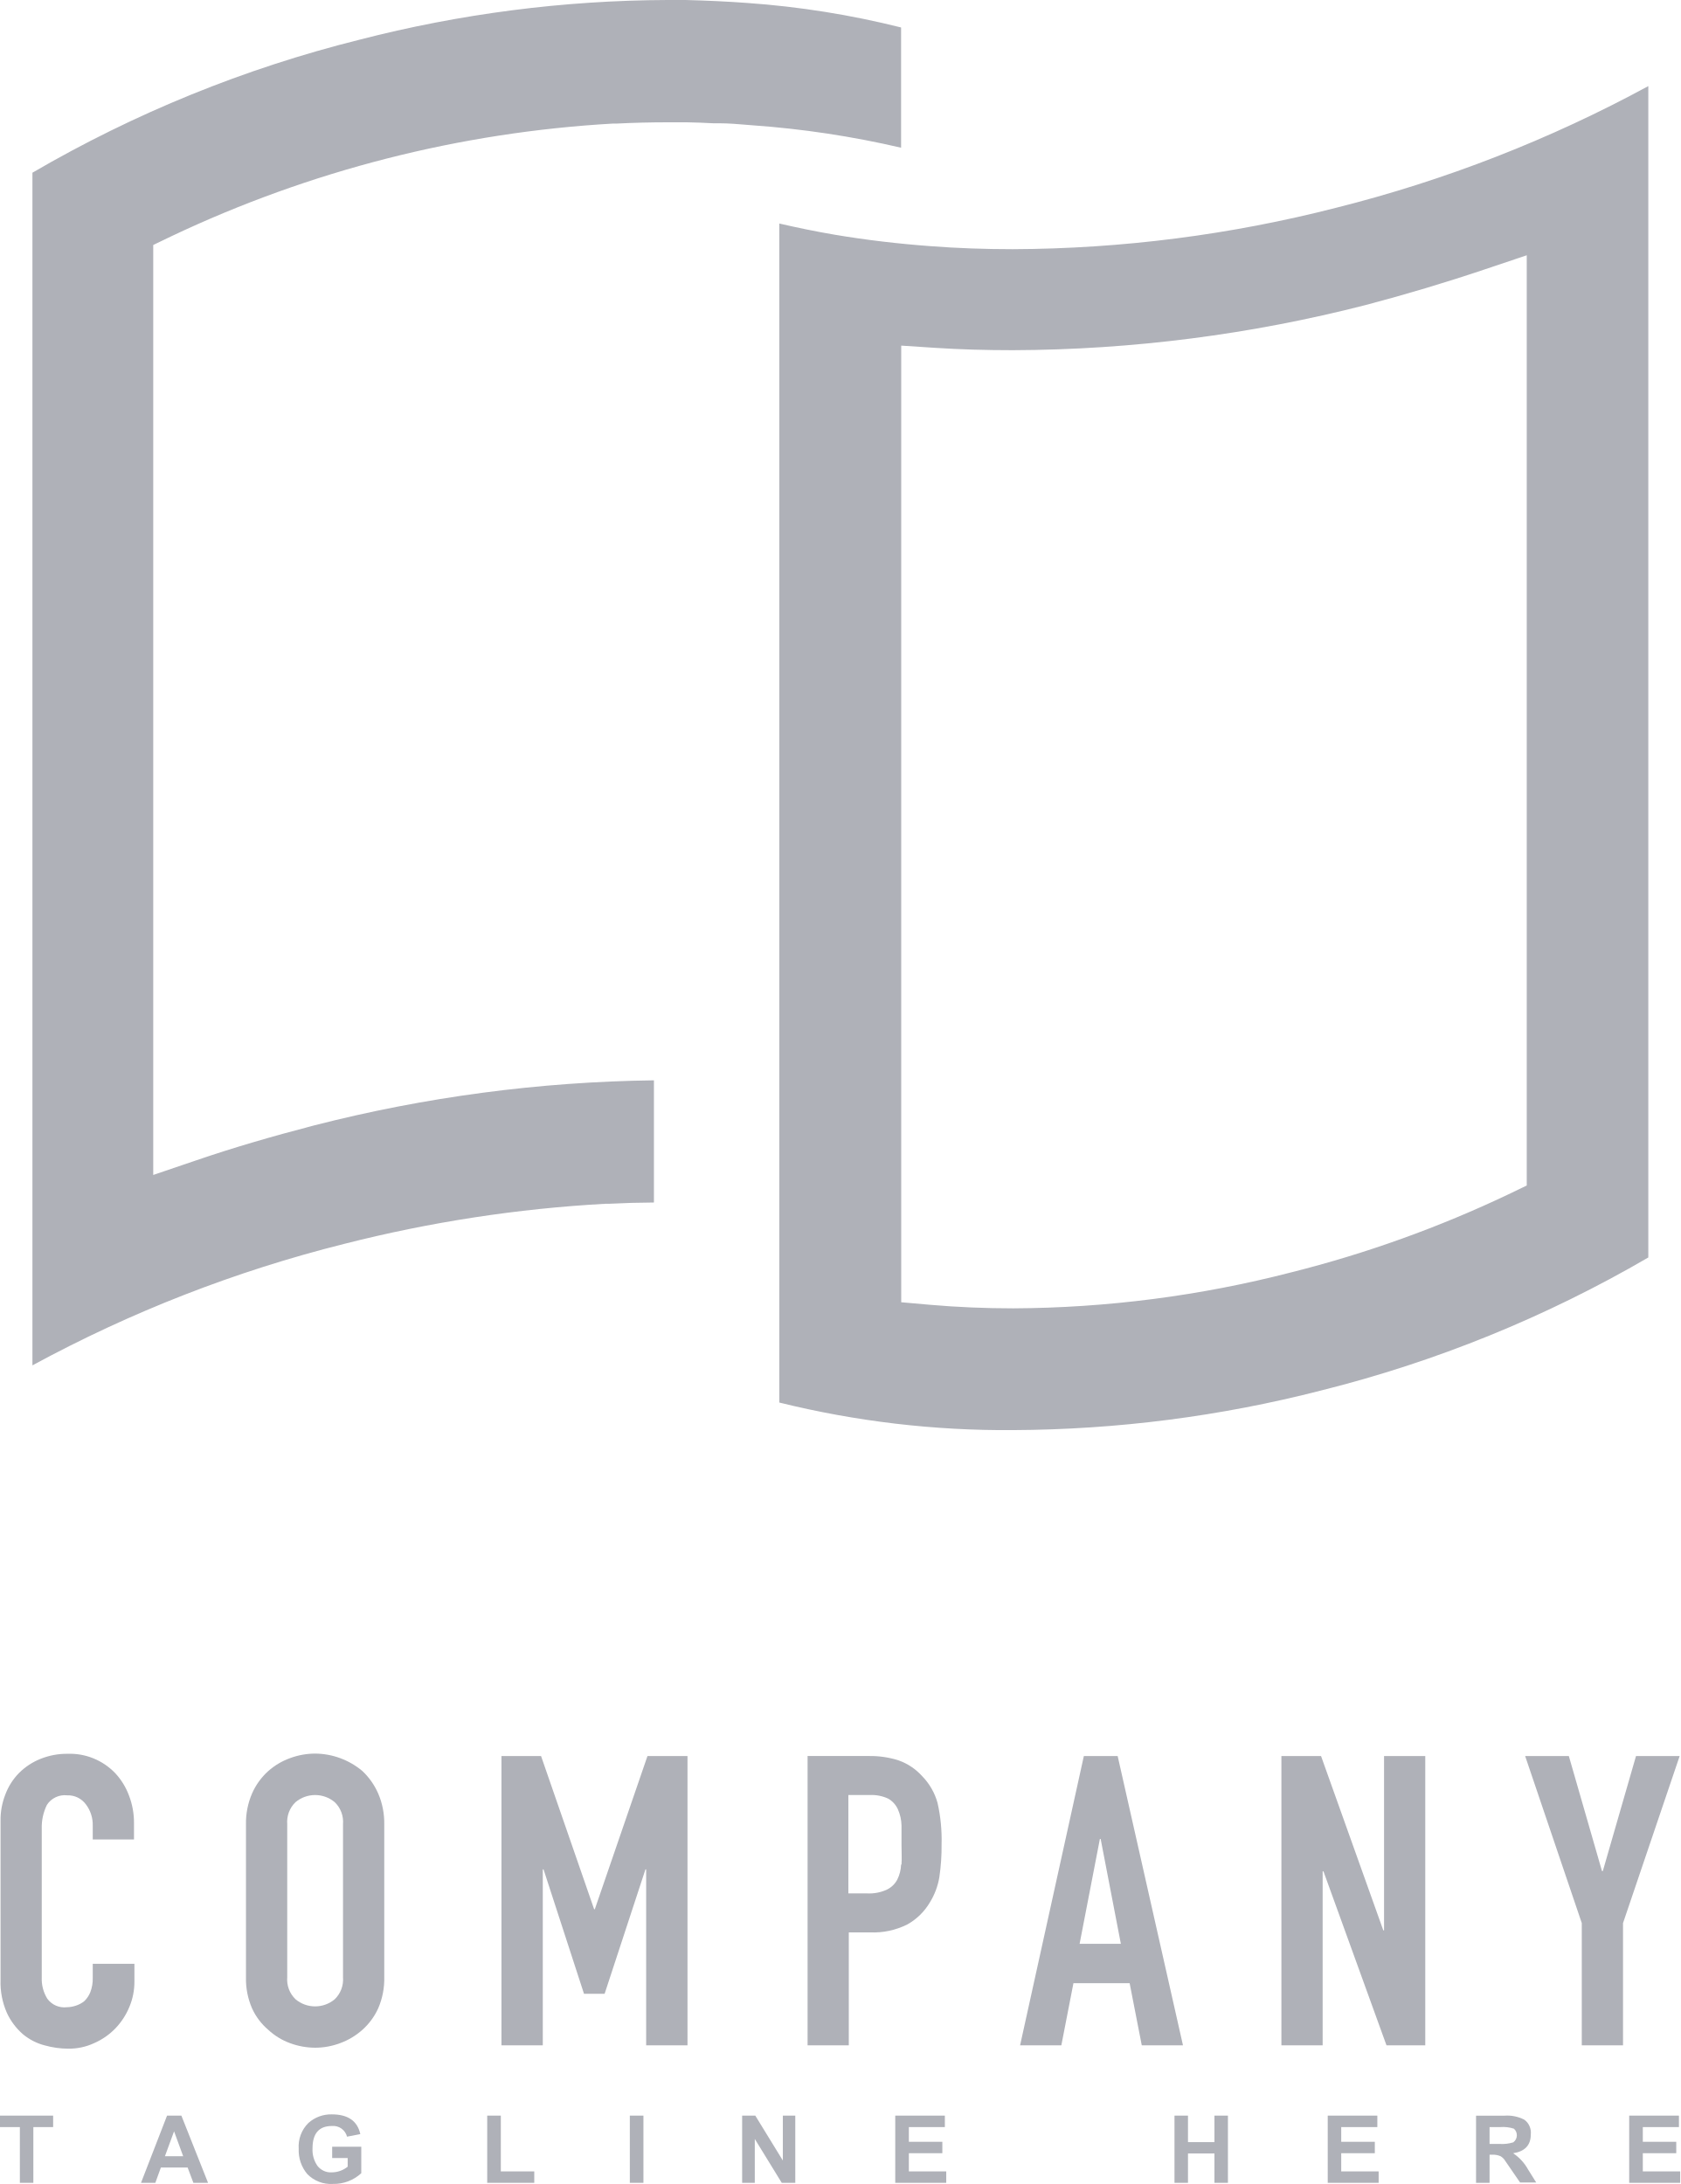
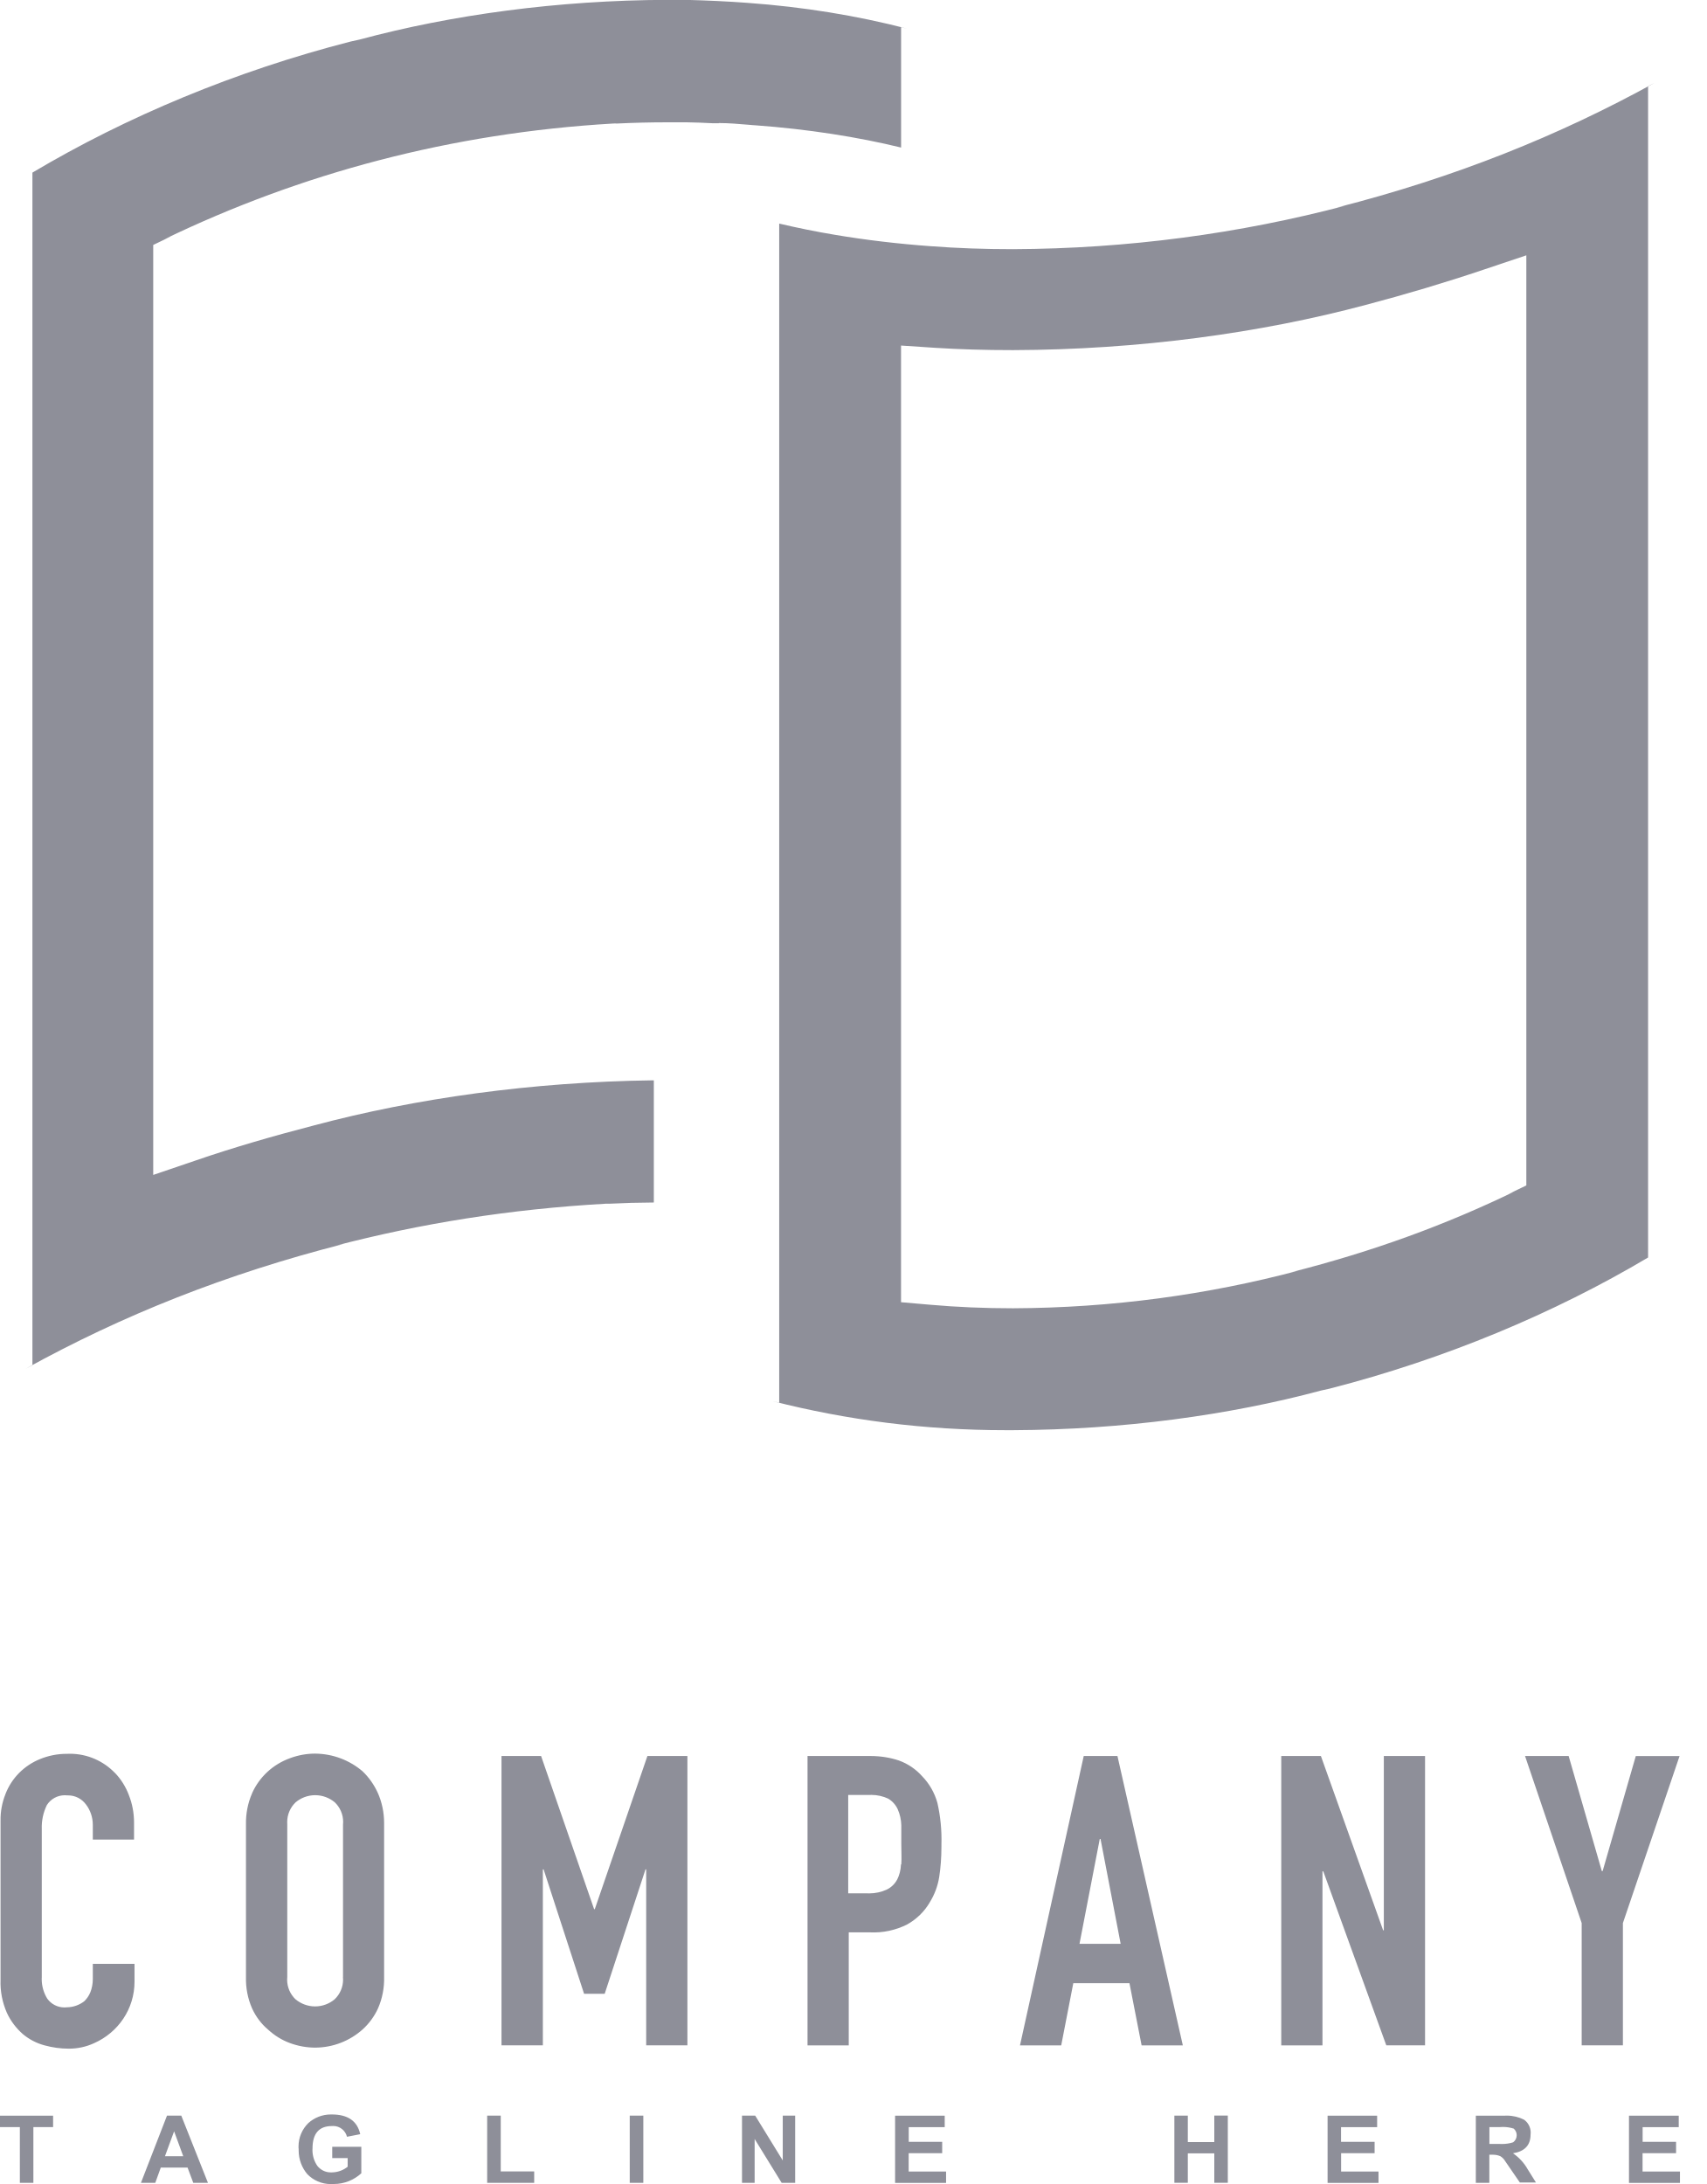
- <svg xmlns="http://www.w3.org/2000/svg" width="40" height="52" viewBox="0 0 40 52" fill="none">
-   <path fill-rule="evenodd" clip-rule="evenodd" d="M17.114 2.935H16.977C16.767 2.922 16.557 2.917 16.347 2.912H16.347H16.327H15.892C15.495 2.912 15.09 2.922 14.688 2.942C14.657 2.94 14.627 2.94 14.597 2.942C10.952 3.149 7.382 4.06 4.08 5.625L3.648 5.833V27.975L4.66 27.631C5.548 27.326 6.494 27.052 7.473 26.797C10.119 26.118 12.837 25.757 15.568 25.722V28.631C15.206 28.633 14.855 28.643 14.503 28.661H14.419C12.318 28.776 10.232 29.097 8.191 29.617C5.607 30.264 3.114 31.236 0.772 32.509V4.112C3.205 2.693 5.825 1.627 8.556 0.946C10.953 0.327 13.417 0.009 15.892 0H16.319C16.83 0.013 17.329 0.036 17.797 0.071C19.03 0.158 20.253 0.353 21.452 0.654V3.517C20.287 3.246 19.103 3.067 17.91 2.983C17.886 2.981 17.862 2.979 17.838 2.977C17.591 2.956 17.344 2.935 17.114 2.935ZM22.153 5.861C22.788 5.91 23.445 5.933 24.111 5.933C26.712 5.923 29.303 5.591 31.824 4.943C34.407 4.294 36.899 3.322 39.241 2.05V29.94C36.807 31.358 34.185 32.424 31.455 33.106C29.057 33.723 26.593 34.039 24.118 34.05C22.243 34.065 20.374 33.844 18.553 33.394V5.322C18.983 5.421 19.426 5.513 19.876 5.589C20.615 5.714 21.394 5.805 22.153 5.861ZM36.347 6.078L35.335 6.418C34.404 6.731 33.466 7.011 32.522 7.26C29.775 7.966 26.951 8.328 24.116 8.338C23.456 8.338 22.849 8.32 22.262 8.282L21.455 8.229V28.318V31.006L22.148 31.067C22.79 31.123 23.453 31.151 24.121 31.151C26.354 31.141 28.578 30.853 30.741 30.294C32.522 29.847 34.255 29.224 35.914 28.435L36.347 28.226V6.078Z" fill="#AFB1B8" />
-   <path d="M2.737 42.212C2.592 42.062 2.416 41.943 2.222 41.865C2.028 41.786 1.82 41.75 1.611 41.757C1.389 41.754 1.168 41.796 0.961 41.879C0.772 41.955 0.6 42.068 0.455 42.212C0.312 42.357 0.201 42.53 0.129 42.721C0.05 42.921 0.01 43.134 0.013 43.349V47.143C0.004 47.41 0.055 47.676 0.162 47.921C0.251 48.116 0.381 48.289 0.541 48.43C0.693 48.557 0.871 48.65 1.062 48.699C1.247 48.751 1.438 48.778 1.629 48.778C1.84 48.78 2.05 48.735 2.241 48.646C2.431 48.563 2.603 48.444 2.747 48.295C2.888 48.148 3.001 47.975 3.079 47.786C3.16 47.595 3.201 47.389 3.2 47.181V46.757H2.208V47.095C2.211 47.21 2.192 47.325 2.15 47.433C2.118 47.514 2.069 47.587 2.006 47.647C1.945 47.696 1.874 47.733 1.799 47.756C1.732 47.778 1.662 47.79 1.591 47.791C1.503 47.802 1.413 47.788 1.331 47.753C1.249 47.717 1.179 47.66 1.126 47.588C1.032 47.436 0.986 47.258 0.994 47.08V43.542C0.988 43.346 1.03 43.151 1.116 42.975C1.167 42.895 1.24 42.831 1.326 42.791C1.412 42.75 1.507 42.735 1.601 42.746C1.687 42.743 1.772 42.761 1.849 42.798C1.926 42.836 1.993 42.891 2.044 42.96C2.155 43.106 2.213 43.285 2.208 43.469V43.797H3.19V43.41C3.192 43.183 3.151 42.958 3.069 42.746C2.995 42.548 2.883 42.366 2.737 42.212Z" fill="#AFB1B8" />
-   <path d="M8.629 42.169C8.313 41.902 7.914 41.755 7.501 41.752C7.299 41.753 7.098 41.789 6.909 41.859C6.716 41.928 6.538 42.033 6.385 42.169C6.221 42.317 6.09 42.498 6.001 42.701C5.901 42.932 5.851 43.183 5.856 43.435V47.074C5.849 47.33 5.899 47.585 6.001 47.819C6.09 48.015 6.222 48.189 6.385 48.328C6.537 48.469 6.715 48.578 6.909 48.648C7.098 48.718 7.299 48.754 7.501 48.755C7.703 48.755 7.903 48.719 8.093 48.648C8.29 48.577 8.472 48.468 8.629 48.328C8.787 48.186 8.915 48.013 9.003 47.819C9.105 47.585 9.154 47.33 9.148 47.074V43.435C9.152 43.183 9.103 42.932 9.003 42.701C8.915 42.5 8.788 42.319 8.629 42.169ZM8.166 47.074C8.174 47.171 8.161 47.269 8.127 47.36C8.093 47.451 8.039 47.533 7.969 47.601C7.838 47.711 7.673 47.771 7.502 47.771C7.331 47.771 7.166 47.711 7.035 47.601C6.965 47.533 6.911 47.451 6.877 47.36C6.843 47.269 6.83 47.171 6.838 47.074V43.435C6.83 43.339 6.843 43.241 6.877 43.15C6.911 43.059 6.965 42.976 7.035 42.909C7.166 42.799 7.331 42.739 7.502 42.739C7.673 42.739 7.838 42.799 7.969 42.909C8.039 42.976 8.093 43.059 8.127 43.15C8.161 43.241 8.174 43.339 8.166 43.435V47.074Z" fill="#AFB1B8" />
-   <path d="M16.367 48.699V41.811H15.414L14.161 45.457H14.144L12.881 41.811H11.938V48.699H12.922V44.509H12.94L13.903 47.471H14.394L15.366 44.509H15.383V48.699H16.367Z" fill="#AFB1B8" />
-   <path d="M21.958 42.294C21.806 42.124 21.615 41.994 21.401 41.917C21.171 41.842 20.93 41.806 20.688 41.81H19.226V48.699H20.207V46.009H20.713C21.02 46.023 21.324 45.958 21.599 45.821C21.822 45.697 22.008 45.515 22.138 45.294C22.251 45.111 22.328 44.907 22.363 44.694C22.401 44.435 22.419 44.173 22.416 43.911C22.425 43.58 22.393 43.249 22.32 42.927C22.254 42.688 22.13 42.471 21.958 42.294ZM21.452 44.394C21.448 44.519 21.417 44.641 21.361 44.753C21.305 44.859 21.216 44.943 21.108 44.994C20.963 45.059 20.804 45.089 20.645 45.081H20.197V42.739H20.703C20.856 42.731 21.008 42.761 21.146 42.825C21.247 42.883 21.328 42.972 21.376 43.079C21.43 43.2 21.459 43.331 21.462 43.463C21.462 43.608 21.462 43.761 21.462 43.921C21.462 44.081 21.472 44.247 21.462 44.394H21.452Z" fill="#AFB1B8" />
-   <path d="M26.608 41.811H25.803L24.285 48.699H25.267L25.555 47.219H26.893L27.182 48.699H28.163L26.608 41.811ZM25.702 46.281L26.185 43.784H26.203L26.684 46.281H25.702Z" fill="#AFB1B8" />
-   <path d="M32.95 45.961H32.932L31.45 41.811H30.506V48.699H31.488V44.557H31.508L33.008 48.699H33.931V41.811H32.95V45.961Z" fill="#AFB1B8" />
-   <path d="M38.948 41.811L38.158 44.549H38.138L37.349 41.811H36.309L37.657 45.788V48.699H38.639V45.788L39.987 41.811H38.948Z" fill="#AFB1B8" />
-   <path d="M0 50.645H0.473V51.972H0.794V50.645H1.265V50.372H0V50.645Z" fill="#AFB1B8" />
-   <path d="M3.977 50.372L3.357 51.972H3.698L3.83 51.608H4.467L4.604 51.972H4.953L4.318 50.372H3.977ZM3.926 51.339L4.144 50.746L4.361 51.339H3.926Z" fill="#AFB1B8" />
-   <path d="M7.908 51.382H8.277V51.588C8.169 51.675 8.036 51.722 7.898 51.723C7.833 51.727 7.769 51.715 7.71 51.688C7.651 51.661 7.599 51.621 7.559 51.57C7.474 51.449 7.432 51.302 7.44 51.153C7.44 50.797 7.594 50.619 7.9 50.619C7.981 50.611 8.062 50.633 8.128 50.679C8.194 50.726 8.242 50.795 8.262 50.873L8.578 50.812C8.51 50.5 8.285 50.342 7.9 50.342C7.695 50.337 7.495 50.41 7.341 50.548C7.261 50.628 7.198 50.724 7.159 50.83C7.119 50.937 7.103 51.05 7.111 51.163C7.102 51.382 7.175 51.597 7.316 51.764C7.394 51.844 7.489 51.907 7.594 51.947C7.699 51.988 7.811 52.005 7.923 51.998C8.173 52.005 8.417 51.913 8.601 51.743V51.113H7.908V51.382Z" fill="#AFB1B8" />
-   <path d="M11.923 50.372H11.599V51.972H12.719V51.7H11.923V50.372Z" fill="#AFB1B8" />
-   <path d="M15.318 50.372H14.994V51.972H15.318V50.372Z" fill="#AFB1B8" />
-   <path d="M18.637 51.441L17.981 50.372H17.668V51.972H17.969V50.927L18.611 51.972H18.933V50.372H18.637V51.441Z" fill="#AFB1B8" />
-   <path d="M21.637 51.267H22.434V50.995H21.637V50.645H22.494V50.372H21.313V51.972H22.527V51.7H21.637V51.267Z" fill="#AFB1B8" />
-   <path d="M28.912 51.003H28.282V50.372H27.961V51.972H28.282V51.273H28.912V51.972H29.233V50.372H28.912V51.003Z" fill="#AFB1B8" />
-   <path d="M31.93 51.267H32.73V50.995H31.93V50.645H32.79V50.372H31.609V51.972H32.821V51.7H31.93V51.267Z" fill="#AFB1B8" />
-   <path d="M36.023 51.268C36.301 51.224 36.443 51.077 36.443 50.823C36.451 50.755 36.441 50.686 36.413 50.623C36.386 50.56 36.342 50.506 36.286 50.467C36.142 50.394 35.98 50.361 35.818 50.373H35.14V51.972H35.462V51.303H35.525C35.593 51.299 35.662 51.311 35.725 51.339C35.772 51.368 35.811 51.408 35.839 51.456L36.188 51.964H36.572L36.377 51.652C36.291 51.497 36.17 51.366 36.023 51.268ZM35.699 51.046H35.462V50.645H35.715C35.825 50.636 35.936 50.649 36.041 50.683C36.064 50.703 36.083 50.729 36.095 50.758C36.107 50.787 36.113 50.818 36.111 50.849C36.11 50.88 36.101 50.911 36.087 50.938C36.072 50.966 36.051 50.99 36.026 51.008C35.92 51.041 35.81 51.053 35.699 51.046Z" fill="#AFB1B8" />
-   <path d="M39.11 51.267H39.906V50.995H39.11V50.645H39.97V50.372H38.786V51.972H40V51.7H39.11V51.267Z" fill="#AFB1B8" />
+ <svg xmlns="http://www.w3.org/2000/svg" version="1.1" width="25" height="32" viewBox="0 0 25 32">
+   <path fill="#8e8f99" d="M10.532 1.806h-0.084c-0.129-0.008-0.258-0.011-0.388-0.014h-0.28c-0.244 0-0.494 0.006-0.741 0.018-0.008-0.001-0.018-0.001-0.028-0.001s-0.020 0-0.029 0.001l0.001-0c-2.376 0.138-4.582 0.733-6.576 1.696l0.104-0.045-0.266 0.128v13.626l0.623-0.212c0.546-0.188 1.129-0.357 1.731-0.513 1.488-0.398 3.202-0.638 4.967-0.661l0.014-0v1.79c-0.223 0.001-0.439 0.007-0.655 0.018h-0.052c-1.399 0.079-2.709 0.289-3.971 0.619l0.139-0.031c-1.734 0.441-3.254 1.050-4.666 1.83l0.1-0.051v-17.475c1.379-0.82 2.975-1.488 4.665-1.921l0.127-0.028c1.353-0.364 2.907-0.576 4.51-0.582h0.267c0.314 0.008 0.622 0.022 0.91 0.044 0.829 0.060 1.597 0.187 2.339 0.378l-0.090-0.020v1.762c-0.628-0.154-1.373-0.271-2.134-0.326l-0.045-0.003-0.044-0.004c-0.152-0.013-0.304-0.026-0.446-0.026zM13.633 3.607c0.391 0.030 0.796 0.044 1.205 0.044 1.689-0.007 3.324-0.228 4.881-0.639l-0.135 0.030c1.734-0.442 3.252-1.052 4.665-1.831l-0.101 0.051v17.163c-1.379 0.819-2.975 1.487-4.664 1.921l-0.127 0.028c-1.353 0.363-2.908 0.574-4.511 0.581h-0.004c-0.033 0-0.072 0-0.111 0-1.177 0-2.319-0.147-3.409-0.425l0.095 0.021v-17.275c0.265 0.062 0.537 0.118 0.814 0.164 0.455 0.077 0.934 0.133 1.401 0.167zM22.367 3.74l-0.623 0.209c-0.572 0.193-1.151 0.365-1.731 0.518-1.551 0.415-3.332 0.657-5.169 0.663h-0.004c-0.406 0-0.78-0.011-1.141-0.034l-0.497-0.033v14.017l0.426 0.037c0.395 0.035 0.803 0.052 1.214 0.052 1.45-0.006 2.853-0.198 4.189-0.553l-0.116 0.026c1.221-0.31 2.281-0.702 3.285-1.189l-0.102 0.044 0.266-0.128v-13.63z" />
+   <path fill="#8e8f99" d="M1.684 25.977c-0.167-0.173-0.401-0.281-0.661-0.281-0.011 0-0.023 0-0.034 0.001l0.002-0c-0.004-0-0.009-0-0.014-0-0.139 0-0.272 0.028-0.393 0.078l0.007-0.003c-0.237 0.095-0.42 0.28-0.51 0.512l-0.002 0.006c-0.049 0.123-0.073 0.254-0.071 0.386v2.335c-0.006 0.164 0.026 0.328 0.092 0.479 0.055 0.12 0.135 0.226 0.234 0.313 0.093 0.078 0.202 0.135 0.32 0.166 0.114 0.031 0.231 0.048 0.349 0.048 0.13 0.001 0.258-0.026 0.377-0.081 0.351-0.156 0.591-0.5 0.591-0.901v-0.261h-0.611v0.208c0 0.004 0 0.009 0 0.014 0 0.070-0.013 0.136-0.037 0.198l0.001-0.004c-0.021 0.052-0.051 0.095-0.089 0.132l-0 0c-0.070 0.054-0.159 0.088-0.255 0.089h-0c-0.011 0.001-0.023 0.002-0.036 0.002-0.103 0-0.194-0.050-0.25-0.127l-0.001-0.001c-0.051-0.082-0.082-0.182-0.082-0.289 0-0.008 0-0.016 0.001-0.024l-0 0.001v-2.177c-0.004-0.121 0.022-0.24 0.075-0.349 0.056-0.087 0.153-0.143 0.262-0.143 0.013 0 0.025 0.001 0.038 0.002l-0.001-0c0.003-0 0.007-0 0.012-0 0.107 0 0.201 0.052 0.26 0.131l0.001 0.001c0.063 0.082 0.101 0.187 0.101 0.3 0 0.005-0 0.009-0 0.014v-0.001 0.202h0.604v-0.238c0-0.003 0-0.007 0-0.011 0-0.143-0.027-0.28-0.077-0.405l0.003 0.007c-0.048-0.128-0.117-0.237-0.205-0.329l0 0zM5.31 25.951c-0.186-0.158-0.429-0.255-0.694-0.257h-0c-0.124 0-0.248 0.023-0.364 0.066-0.252 0.090-0.451 0.276-0.557 0.511l-0.002 0.006c-0.062 0.142-0.092 0.297-0.089 0.452v2.239c-0.004 0.158 0.026 0.314 0.089 0.458 0.055 0.121 0.135 0.228 0.236 0.313 0.094 0.086 0.203 0.154 0.322 0.197 0.117 0.043 0.24 0.065 0.364 0.066 0.267-0.001 0.51-0.1 0.695-0.264l-0.001 0.001c0.097-0.087 0.176-0.194 0.23-0.313 0.063-0.144 0.093-0.301 0.089-0.458v-2.239c0-0.006 0-0.013 0-0.020 0-0.156-0.033-0.305-0.092-0.439l0.003 0.007c-0.057-0.128-0.135-0.237-0.23-0.327l-0-0zM5.025 28.969c0.001 0.010 0.002 0.023 0.002 0.035 0 0.114-0.047 0.216-0.123 0.289l-0 0c-0.077 0.065-0.178 0.105-0.287 0.105s-0.21-0.040-0.288-0.105l0.001 0.001c-0.076-0.073-0.123-0.175-0.123-0.289 0-0.012 0.001-0.025 0.002-0.037l-0 0.002v-2.239c-0.001-0.010-0.001-0.022-0.001-0.034 0-0.113 0.047-0.216 0.123-0.289l0-0c0.077-0.065 0.178-0.105 0.287-0.105s0.21 0.040 0.288 0.105l-0.001-0.001c0.076 0.073 0.123 0.175 0.123 0.289 0 0.012-0.001 0.025-0.002 0.037l0-0.002v2.24zM10.072 29.969v-4.24h-0.586l-0.771 2.244h-0.010l-0.777-2.244h-0.58v4.239h0.606v-2.578h0.011l0.593 1.823h0.302l0.598-1.823h0.010v2.578h0.606zM13.513 26.027c-0.093-0.105-0.211-0.185-0.342-0.232-0.124-0.042-0.267-0.066-0.416-0.066-0.008 0-0.016 0-0.024 0l0.001-0h-0.9v4.24h0.604v-1.656h0.311c0.189 0.009 0.376-0.031 0.545-0.116 0.139-0.078 0.251-0.188 0.329-0.32l0.002-0.004c0.070-0.113 0.117-0.238 0.138-0.369 0.021-0.133 0.033-0.287 0.033-0.444 0-0.013-0-0.027-0-0.040l0 0.002c0.006-0.203-0.014-0.407-0.059-0.606-0.043-0.153-0.12-0.284-0.223-0.39l0 0zM13.201 27.319c-0.003 0.081-0.023 0.157-0.057 0.224l0.001-0.003c-0.035 0.065-0.089 0.116-0.154 0.147l-0.002 0.001c-0.075 0.034-0.162 0.054-0.254 0.054-0.011 0-0.022-0-0.033-0.001l0.002 0h-0.276v-1.441h0.311c0.009-0 0.019-0.001 0.029-0.001 0.088 0 0.172 0.020 0.247 0.055l-0.004-0.002c0.062 0.036 0.111 0.090 0.141 0.154l0.001 0.002c0.033 0.074 0.051 0.155 0.053 0.236v0.282c0 0.098 0.006 0.201 0 0.291h-0.006zM16.374 25.729h-0.495l-0.934 4.24h0.604l0.177-0.911h0.823l0.178 0.911h0.604l-0.958-4.24zM15.817 28.481l0.297-1.537h0.011l0.295 1.537h-0.604zM20.277 28.283h-0.011l-0.912-2.554h-0.581v4.24h0.604v-2.55h0.012l0.923 2.549h0.568v-4.239h-0.604v2.554zM23.968 25.729l-0.486 1.686h-0.012l-0.486-1.686h-0.639l0.83 2.448v1.791h0.604v-1.791l0.83-2.447h-0.64zM0 31.166h0.291v0.817h0.198v-0.817h0.289v-0.167h-0.778v0.168zM2.447 30.998l-0.382 0.985h0.21l0.081-0.224h0.392l0.084 0.224h0.215l-0.391-0.985h-0.21zM2.417 31.593l0.134-0.365 0.134 0.365h-0.268zM4.866 31.62h0.228v0.127c-0.063 0.051-0.145 0.082-0.234 0.083h-0c-0.004 0-0.009 0-0.014 0-0.079 0-0.149-0.037-0.195-0.094l-0-0c-0.046-0.065-0.073-0.147-0.073-0.234 0-0.008 0-0.016 0.001-0.023l-0 0.001c0-0.219 0.095-0.329 0.283-0.329 0.006-0.001 0.014-0.001 0.021-0.001 0.097 0 0.178 0.067 0.201 0.157l0 0.001 0.194-0.038c-0.042-0.192-0.18-0.289-0.417-0.289-0.004-0-0.008-0-0.013-0-0.127 0-0.244 0.048-0.331 0.127l0-0c-0.088 0.087-0.143 0.208-0.143 0.342 0 0.013 0 0.026 0.002 0.038l-0-0.002c-0 0.007-0 0.015-0 0.023 0 0.132 0.048 0.254 0.127 0.347l-0.001-0.001c0.087 0.090 0.209 0.146 0.343 0.146 0.011 0 0.021-0 0.032-0.001l-0.001 0c0.005 0 0.010 0 0.016 0 0.155 0 0.296-0.060 0.402-0.157l-0 0v-0.388h-0.426v0.166zM7.337 30.998h-0.199v0.985h0.689v-0.167h-0.49v-0.817zM9.426 30.998h-0.199v0.985h0.199v-0.985zM11.469 31.655l-0.404-0.657h-0.193v0.985h0.185v-0.643l0.396 0.643h0.198v-0.985h-0.182v0.658zM13.315 31.549h0.49v-0.167h-0.49v-0.215h0.527v-0.168h-0.727v0.985h0.747v-0.167h-0.548v-0.266zM17.792 31.386h-0.388v-0.388h-0.197v0.984h0.197v-0.431h0.388v0.431h0.198v-0.985h-0.198v0.388zM19.649 31.549h0.492v-0.167h-0.492v-0.215h0.529v-0.168h-0.726v0.985h0.746v-0.167h-0.548v-0.266zM22.168 31.55c0.171-0.027 0.258-0.118 0.258-0.274 0.001-0.008 0.002-0.018 0.002-0.028 0-0.079-0.038-0.148-0.098-0.191l-0.001-0c-0.073-0.037-0.159-0.059-0.25-0.059-0.014 0-0.027 0-0.040 0.001l0.002-0h-0.417v0.984h0.198v-0.412h0.039c0.005-0 0.010-0 0.016-0 0.039 0 0.076 0.008 0.109 0.023l-0.002-0.001c0.029 0.018 0.053 0.042 0.070 0.072l0.215 0.313h0.236l-0.12-0.192c-0.054-0.096-0.128-0.175-0.215-0.235l-0.002-0.002zM21.969 31.413h-0.146v-0.247h0.156c0.012-0.001 0.027-0.002 0.042-0.002 0.057 0 0.111 0.009 0.163 0.026l-0.004-0.001c0.026 0.024 0.043 0.058 0.043 0.096 0 0.042-0.020 0.080-0.052 0.104l-0 0c-0.049 0.016-0.106 0.025-0.164 0.025-0.013 0-0.026-0-0.039-0.001l0.002 0zM24.068 31.549h0.49v-0.167h-0.49v-0.215h0.529v-0.168h-0.729v0.985h0.747v-0.167h-0.548v-0.266z" />
</svg>
